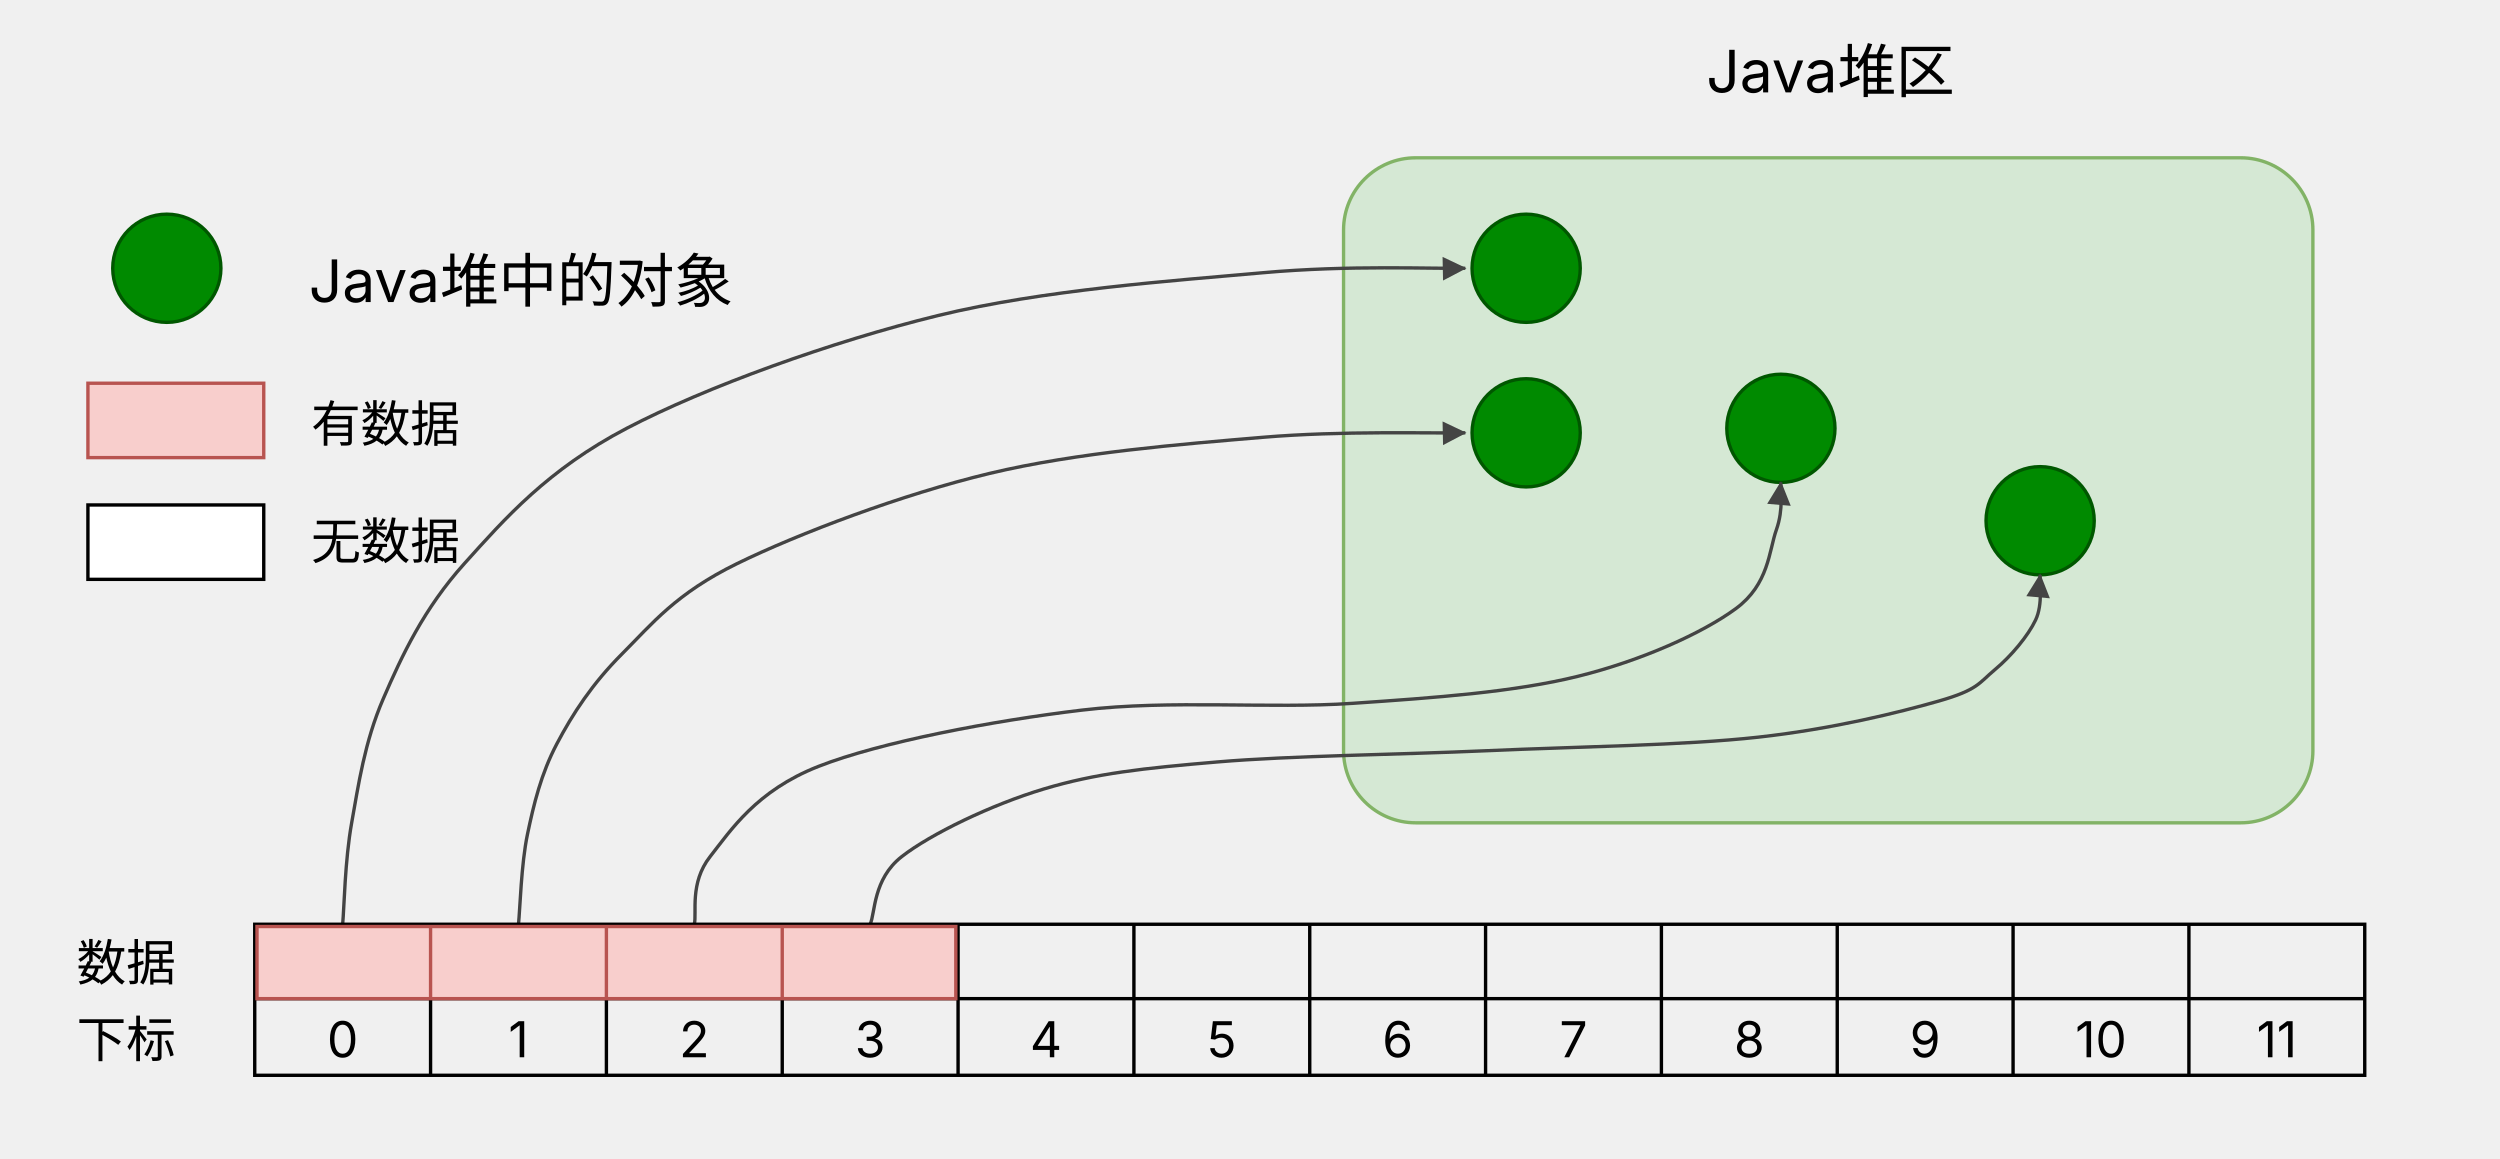
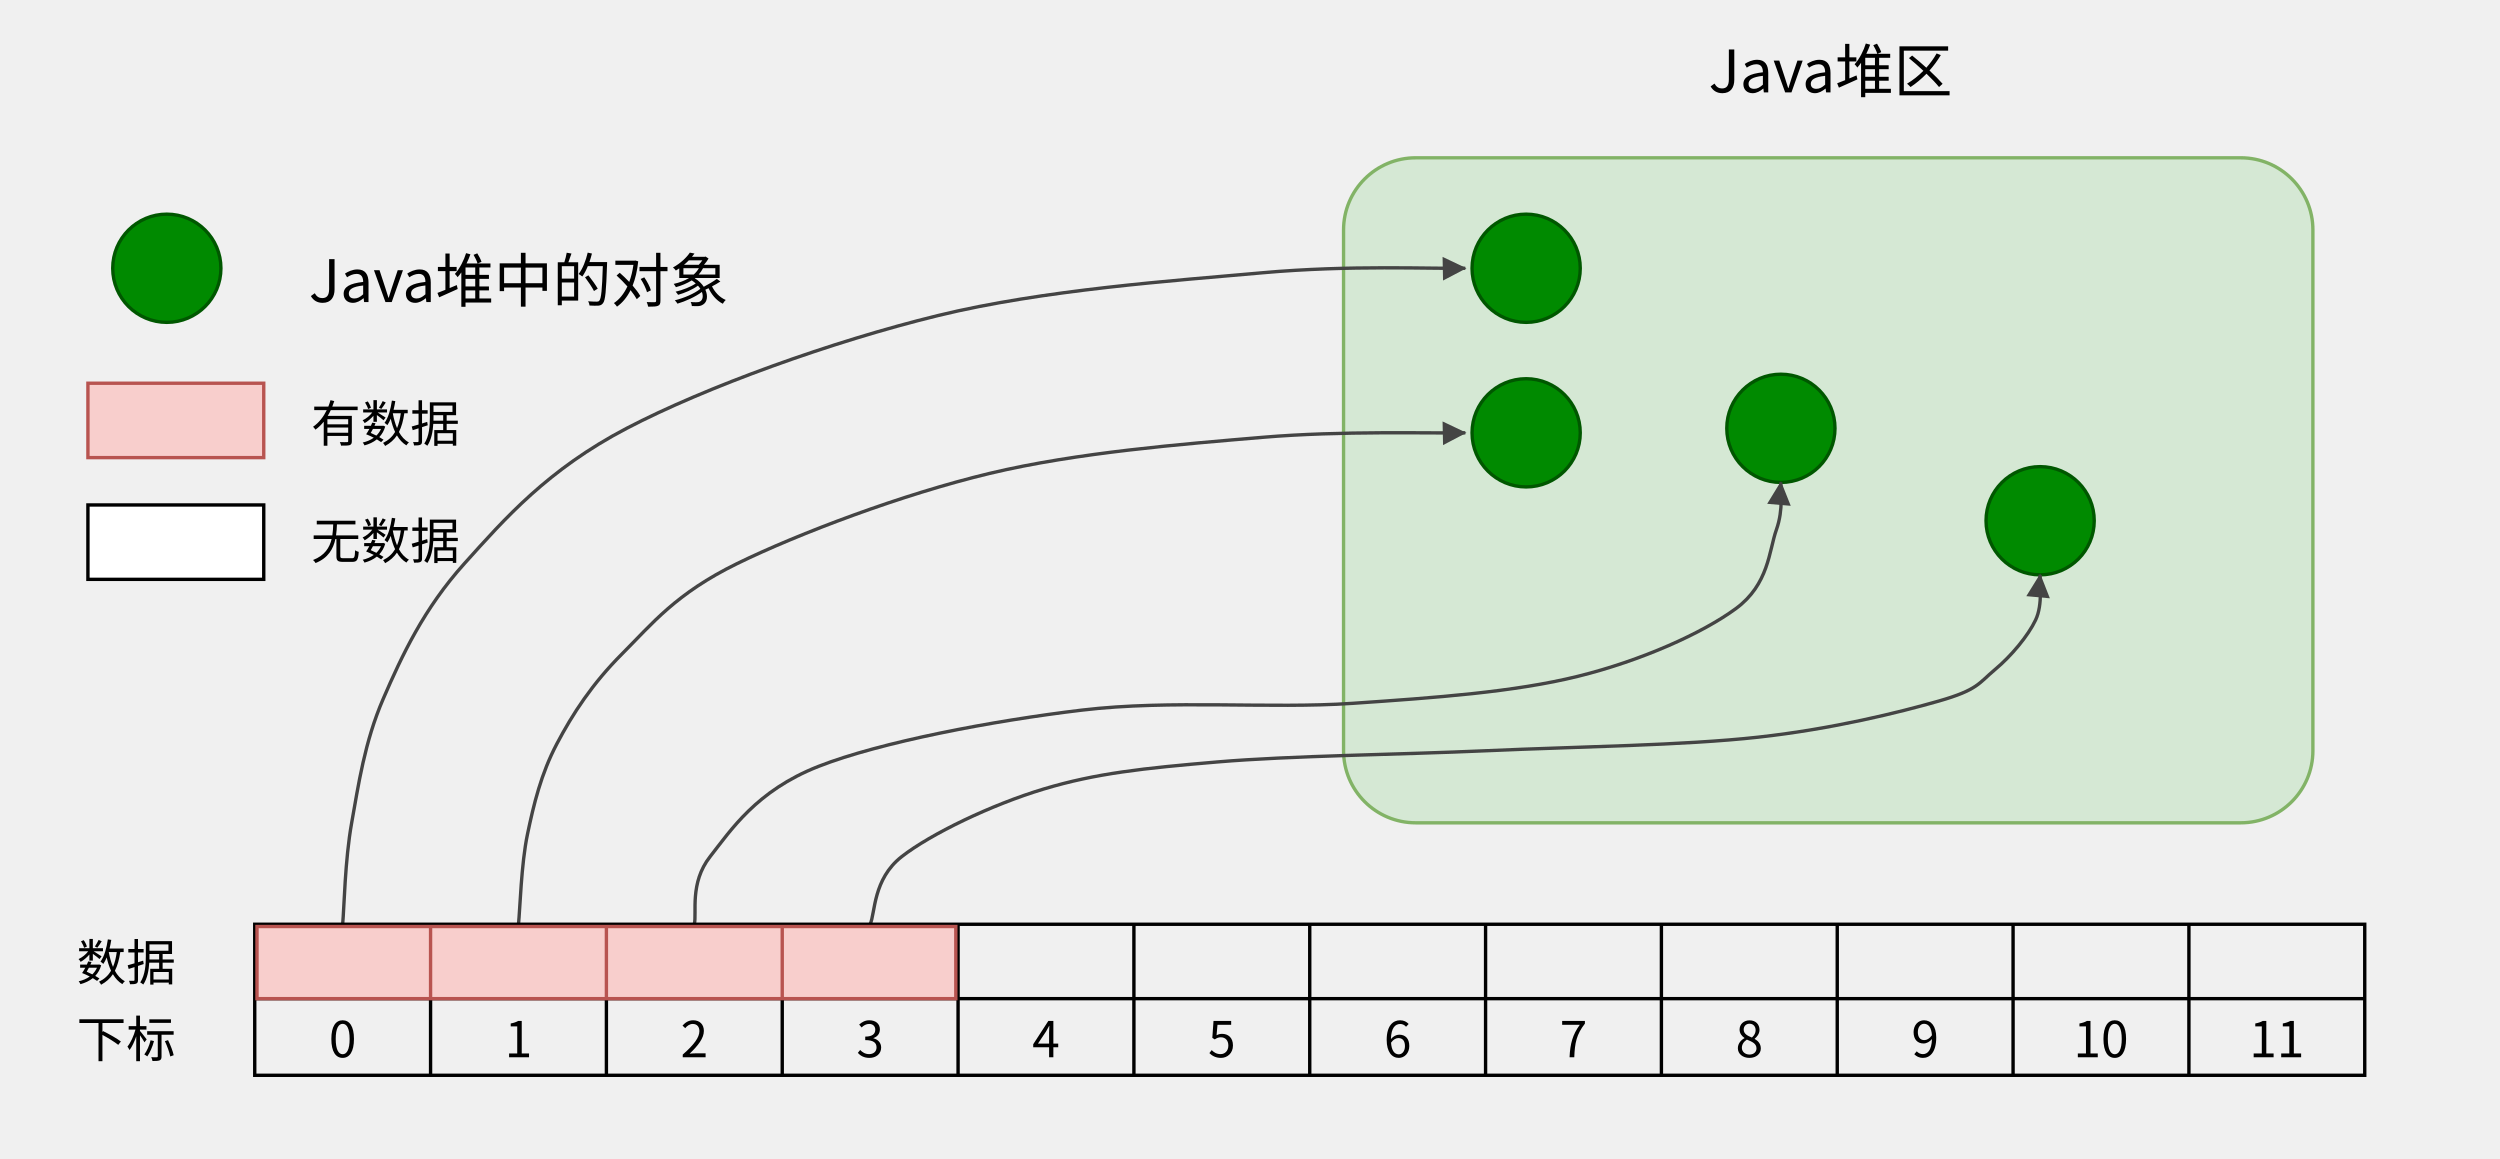
- <svg xmlns="http://www.w3.org/2000/svg" viewBox="0 0 1109 514" role="img" aria-label="Java 堆区中的对象与数组下标的对应关系：前四个下标有数据，用曲线分别指向堆中的对象" font-family="-apple-system, 'PingFang SC', 'Hiragino Sans GB', 'Microsoft YaHei', sans-serif" width="1109" height="514">
+ <svg xmlns="http://www.w3.org/2000/svg" viewBox="0 0 1109 514" role="img" aria-label="Java 堆区中的对象与数组下标的对应关系：前四个下标有数据，用曲线分别指向堆中的对象" font-family="Seaford, 'PingFang SC', 'Hiragino Sans GB', 'Noto Sans CJK SC', 'Microsoft YaHei', sans-serif" width="1109" height="514">
  <defs>
    <marker id="arrow-array02" viewBox="0 0 10 10" refX="9.5" refY="5" markerWidth="7" markerHeight="7" orient="auto-start-reverse">
      <path d="M0,0 L10,5 L0,10 z" fill="#444" />
    </marker>
  </defs>
  <text x="812" y="41" font-size="26" fill="#000" text-anchor="middle">Java堆区</text>
  <rect x="596" y="70" width="430" height="295" rx="32" fill="#d5e8d4" stroke="#82b366" stroke-width="1.5" />
  <g fill="#008a00" stroke="#005700" stroke-width="1.5">
    <circle cx="677" cy="119" r="24" />
    <circle cx="677" cy="192" r="24" />
    <circle cx="790" cy="190" r="24" />
    <circle cx="905" cy="231" r="24" />
  </g>
  <circle cx="74" cy="119" r="24" fill="#008a00" stroke="#005700" stroke-width="1.5" />
  <text x="137" y="134" font-size="26" fill="#000">Java堆中的对象</text>
  <rect x="39" y="170" width="78" height="33" fill="#f8cecc" stroke="#b85450" stroke-width="1.5" />
  <text x="138" y="196" font-size="22" fill="#000">有数据</text>
  <rect x="39" y="224" width="78" height="33" fill="#fff" stroke="#000" stroke-width="1.5" />
  <text x="138" y="248" font-size="22" fill="#000">无数据</text>
  <g fill="none" stroke="#444" stroke-width="1.5">
    <path d="M152 410 C152.7 402.5 153 381.7 156 365 C159 348.3 161.7 329.2 170 310              C178.3 290.8 188 270 206 250 C224 230 243 208.3 278 190              C313 171.7 369 151.5 416 140 C463 128.5 521 124.5 560 121              C599 117.5 635 119.3 650 119" marker-end="url(#arrow-array02)" />
    <path d="M230 410 C230.7 403.3 231.2 383.3 234 370 C236.8 356.7 240 343.3 247 330              C254 316.7 262.7 303.3 276 290 C289.3 276.7 299.8 263.3 327 250              C354.2 236.7 400.2 219.3 439 210 C477.8 200.7 524.8 197 560 194              C595.2 191 635 192.3 650 192" marker-end="url(#arrow-array02)" />
    <path d="M308 410 C309.2 405 305.8 391.7 315 380 C324.2 368.3 335.5 350.8 363 340              C390.5 329.2 440.5 319.7 480 315 C519.5 310.3 563.3 314.5 600 312              C636.7 309.5 671.7 307 700 300 C728.3 293 755.3 280.8 770 270              C784.7 259.2 784.7 244.3 788 235 C791.3 225.7 789.7 217.5 790 214" marker-end="url(#arrow-array02)" />
    <path d="M386 410 C388.3 405 387.2 390 400 380 C412.8 370 439.7 357 463 350              C486.3 343 507.2 340.8 540 338 C572.8 335.2 620 334.8 660 333              C700 331.2 746.7 330.7 780 327 C813.3 323.3 842.5 316 860 311              C877.5 306 877.8 303 885 297 C892.2 291 899.7 282 903 275              C906.3 268 904.7 258.3 905 255" marker-end="url(#arrow-array02)" />
  </g>
  <g fill="none" stroke="#000" stroke-width="1.5">
    <rect x="113" y="410" width="936" height="67" />
    <path d="M113 443 H1049" />
    <path d="M191 410 V477 M269 410 V477 M347 410 V477 M425 410 V477 M503 410 V477              M581 410 V477 M659 410 V477 M737 410 V477 M815 410 V477 M893 410 V477 M971 410 V477" />
  </g>
  <g fill="#f8cecc" stroke="#b85450" stroke-width="1.5">
    <rect x="114" y="411" width="310" height="32" />
    <path d="M191 411 V443 M269 411 V443 M347 411 V443" />
  </g>
  <text x="34" y="435" font-size="22" fill="#000">数据</text>
  <text x="34" y="469" font-size="22" fill="#000">下标</text>
  <g font-size="22" fill="#000" text-anchor="middle">
    <text x="152" y="469">0</text>
    <text x="230" y="469">1</text>
    <text x="308" y="469">2</text>
    <text x="386" y="469">3</text>
    <text x="464" y="469">4</text>
    <text x="542" y="469">5</text>
    <text x="620" y="469">6</text>
    <text x="698" y="469">7</text>
    <text x="776" y="469">8</text>
    <text x="854" y="469">9</text>
    <text x="932" y="469">10</text>
    <text x="1010" y="469">11</text>
  </g>
</svg>
